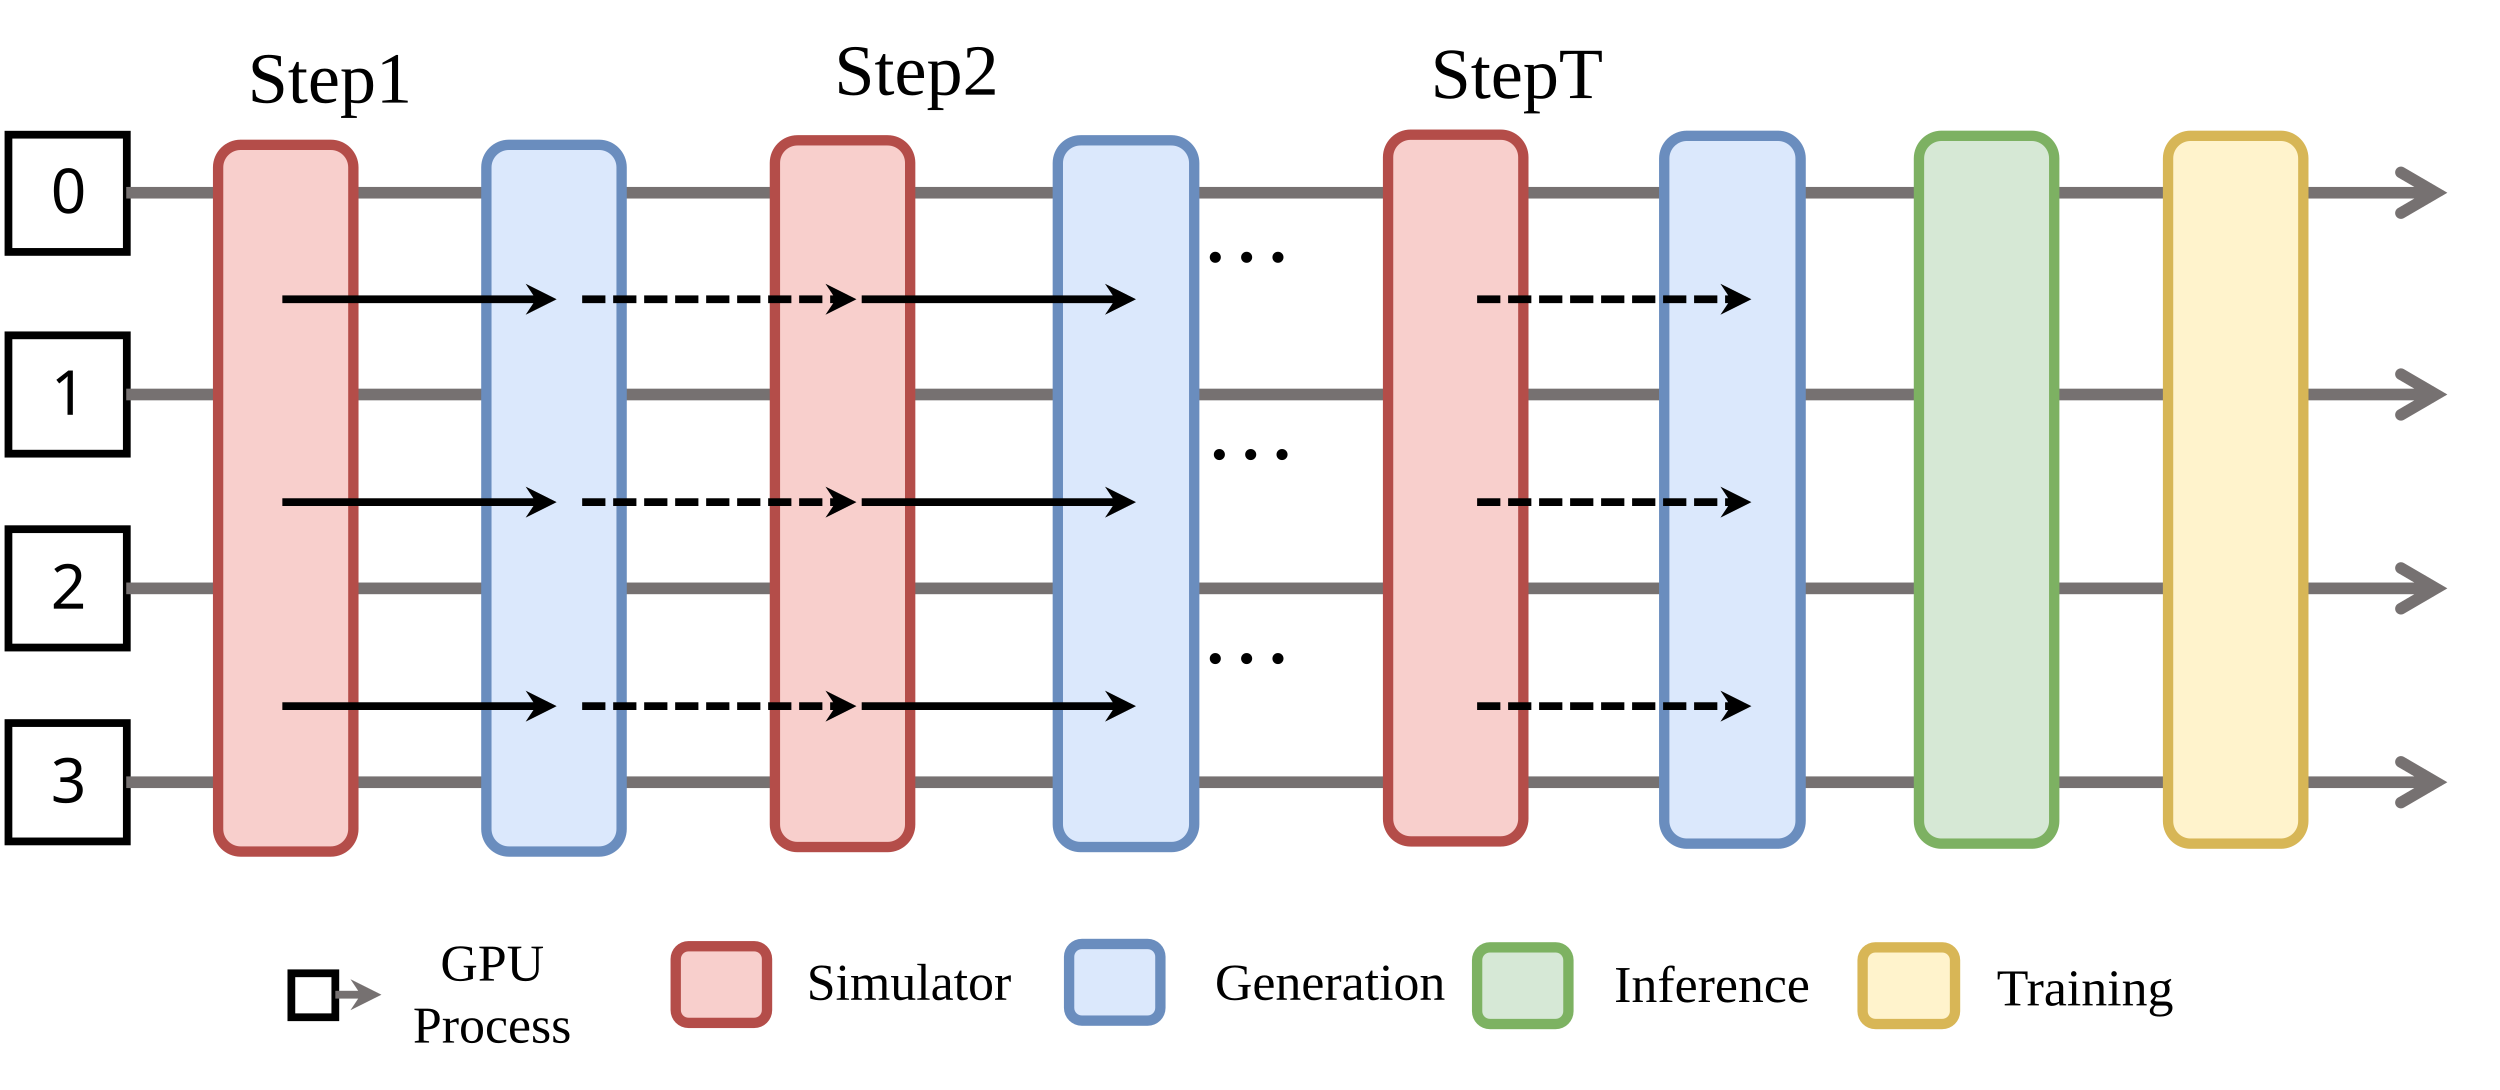
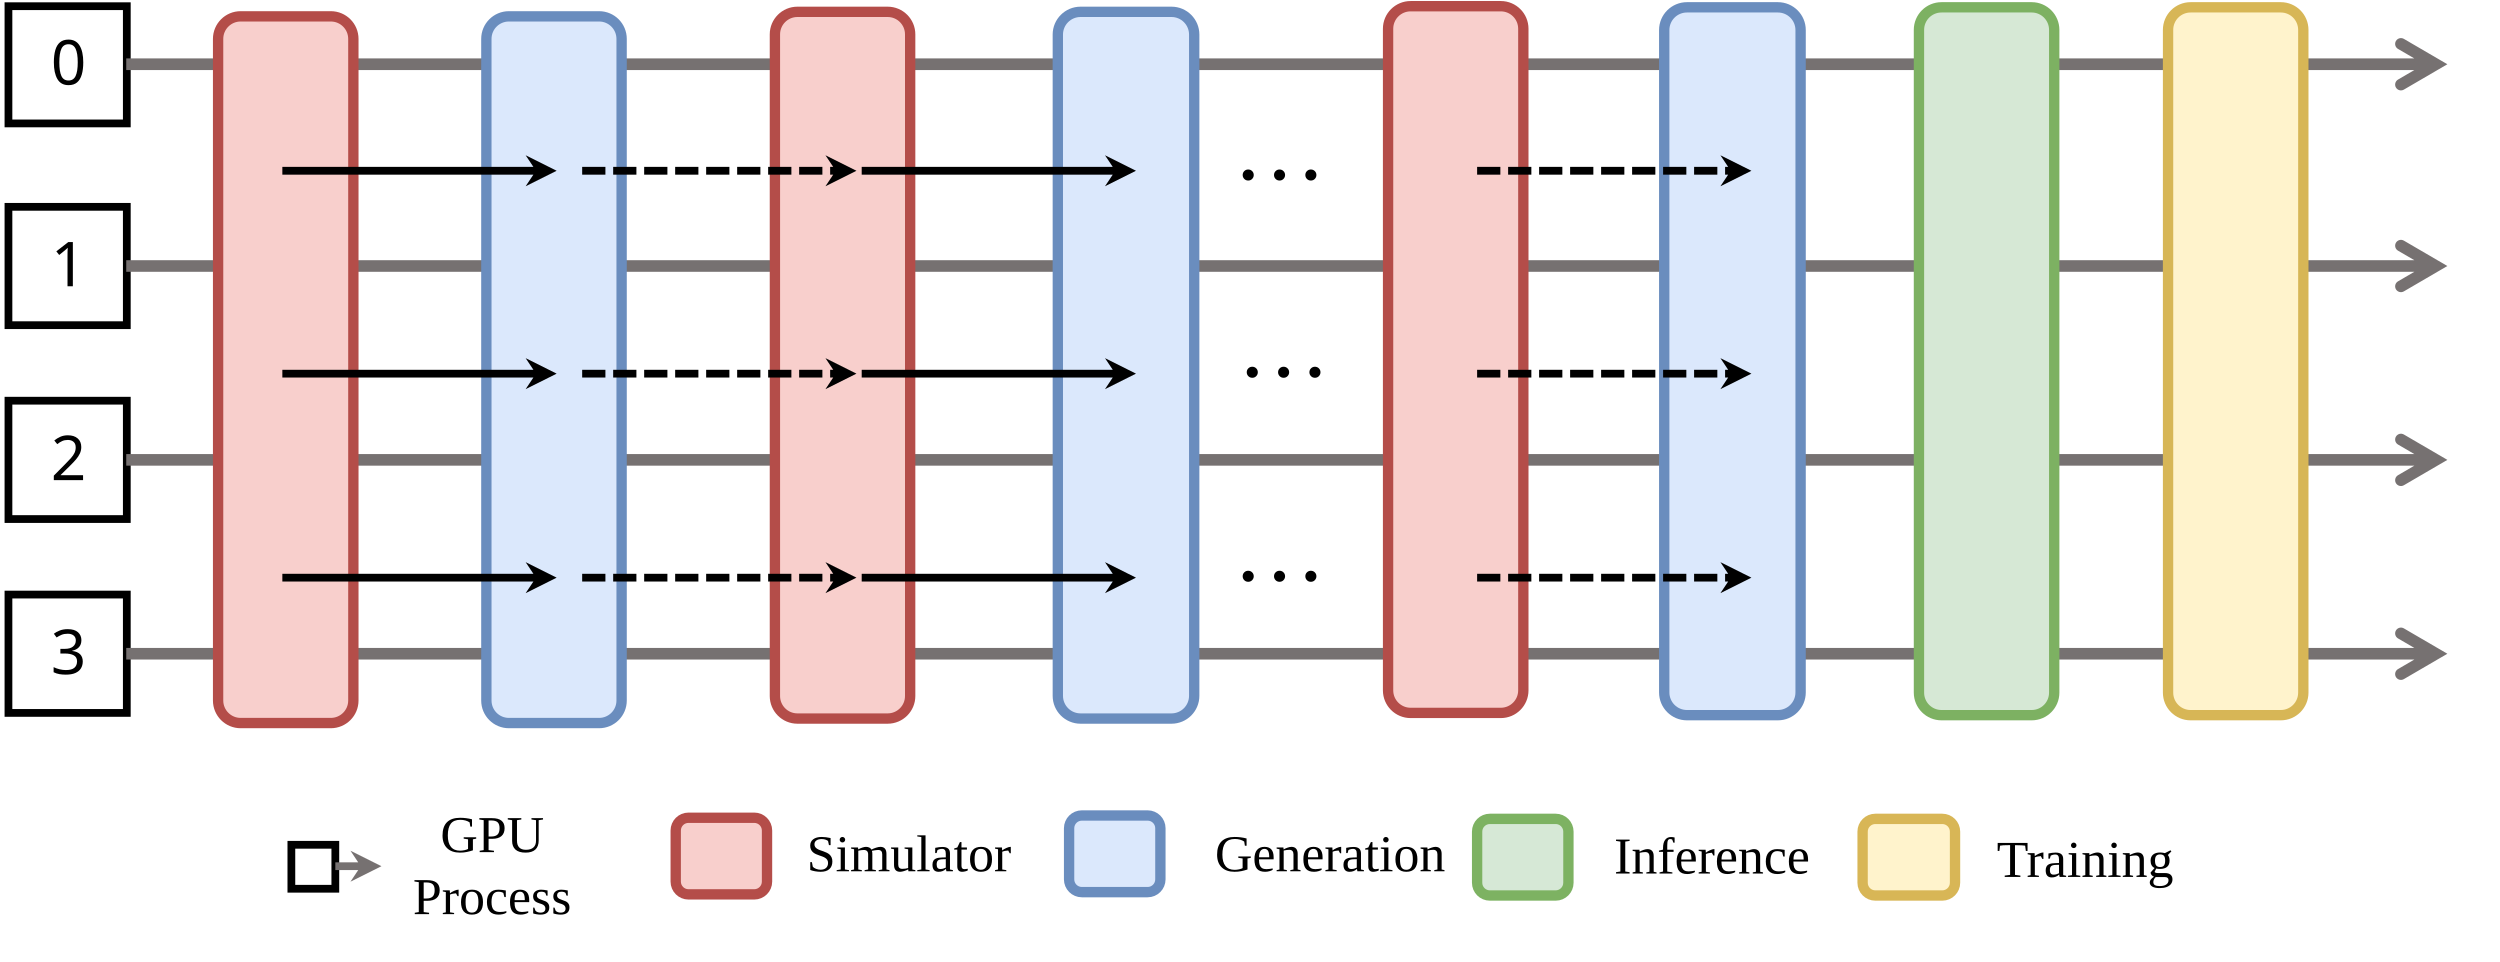
- <svg xmlns="http://www.w3.org/2000/svg" width="2218" height="967" xml:space="preserve" overflow="hidden">
-   <g transform="translate(-577 -857)">
+ <svg xmlns="http://www.w3.org/2000/svg" width="2218" height="853" xml:space="preserve" overflow="hidden">
+   <g transform="translate(-577 -971)">
    <g>
      <rect x="584.5" y="976.5" width="105" height="104" stroke="#000000" stroke-width="6.875" stroke-linecap="butt" stroke-linejoin="miter" stroke-miterlimit="8" stroke-opacity="1" fill="none" />
      <text fill="#000000" fill-opacity="1" font-family="DengXian,DengXian_MSFontService,sans-serif" font-style="normal" font-variant="normal" font-weight="400" font-stretch="normal" font-size="55" text-anchor="start" direction="ltr" writing-mode="lr-tb" unicode-bidi="normal" text-decoration="none" transform="matrix(1 0 0 1 622.101 1046)">0</text>
      <rect x="584.5" y="1154.5" width="105" height="105" stroke="#000000" stroke-width="6.875" stroke-linecap="butt" stroke-linejoin="miter" stroke-miterlimit="8" stroke-opacity="1" fill="none" />
      <text fill="#000000" fill-opacity="1" font-family="DengXian,DengXian_MSFontService,sans-serif" font-style="normal" font-variant="normal" font-weight="400" font-stretch="normal" font-size="55" text-anchor="start" direction="ltr" writing-mode="lr-tb" unicode-bidi="normal" text-decoration="none" transform="matrix(1 0 0 1 622.101 1225)">1</text>
      <rect x="584.5" y="1326.5" width="105" height="105" stroke="#000000" stroke-width="6.875" stroke-linecap="butt" stroke-linejoin="miter" stroke-miterlimit="8" stroke-opacity="1" fill="none" />
      <text fill="#000000" fill-opacity="1" font-family="DengXian,DengXian_MSFontService,sans-serif" font-style="normal" font-variant="normal" font-weight="400" font-stretch="normal" font-size="55" text-anchor="start" direction="ltr" writing-mode="lr-tb" unicode-bidi="normal" text-decoration="none" transform="matrix(1 0 0 1 622.101 1397)">2</text>
      <rect x="584.5" y="1498.5" width="105" height="105" stroke="#000000" stroke-width="6.875" stroke-linecap="butt" stroke-linejoin="miter" stroke-miterlimit="8" stroke-opacity="1" fill="none" />
      <text fill="#000000" fill-opacity="1" font-family="DengXian,DengXian_MSFontService,sans-serif" font-style="normal" font-variant="normal" font-weight="400" font-stretch="normal" font-size="55" text-anchor="start" direction="ltr" writing-mode="lr-tb" unicode-bidi="normal" text-decoration="none" transform="matrix(1 0 0 1 622.101 1569)">3</text>
      <path d="M689 1022.84 2738.05 1022.84 2738.05 1033.16 689 1033.16ZM2709.72 1005.5 2748.3 1028 2709.72 1050.5C2707.26 1051.94 2704.11 1051.11 2702.67 1048.65 2701.24 1046.19 2702.07 1043.03 2704.53 1041.59L2735.47 1023.55 2735.47 1032.45 2704.53 1014.41C2702.07 1012.97 2701.24 1009.82 2702.67 1007.36 2704.11 1004.9 2707.26 1004.06 2709.72 1005.5Z" fill="#767171" fill-rule="nonzero" fill-opacity="1" />
      <path d="M689 1201.84 2738.05 1201.84 2738.05 1212.16 689 1212.16ZM2709.72 1184.5 2748.3 1207 2709.72 1229.5C2707.26 1230.94 2704.11 1230.1 2702.67 1227.65 2701.24 1225.19 2702.07 1222.03 2704.53 1220.59L2735.47 1202.55 2735.47 1211.45 2704.53 1193.41C2702.07 1191.97 2701.24 1188.82 2702.67 1186.36 2704.11 1183.9 2707.26 1183.06 2709.72 1184.5Z" fill="#767171" fill-rule="nonzero" fill-opacity="1" />
      <path d="M689 1373.84 2738.05 1373.84 2738.05 1384.16 689 1384.16ZM2709.72 1356.5 2748.3 1379 2709.72 1401.5C2707.26 1402.94 2704.11 1402.11 2702.67 1399.65 2701.24 1397.19 2702.07 1394.03 2704.53 1392.59L2735.47 1374.55 2735.47 1383.45 2704.53 1365.41C2702.07 1363.97 2701.24 1360.82 2702.67 1358.36 2704.11 1355.9 2707.26 1355.06 2709.72 1356.5Z" fill="#767171" fill-rule="nonzero" fill-opacity="1" />
      <path d="M689 1545.84 2738.05 1545.84 2738.05 1556.16 689 1556.16ZM2709.72 1528.5 2748.3 1551 2709.72 1573.5C2707.26 1574.94 2704.11 1574.11 2702.67 1571.65 2701.24 1569.19 2702.07 1566.03 2704.53 1564.59L2735.47 1546.55 2735.47 1555.45 2704.53 1537.41C2702.07 1535.97 2701.24 1532.82 2702.67 1530.36 2704.11 1527.9 2707.26 1527.06 2709.72 1528.5Z" fill="#767171" fill-rule="nonzero" fill-opacity="1" />
      <path d="M770.5 1005.5C770.5 994.455 779.454 985.5 790.5 985.5L870.5 985.5C881.546 985.5 890.5 994.455 890.5 1005.5L890.5 1592.5C890.5 1603.55 881.546 1612.5 870.5 1612.5L790.5 1612.5C779.454 1612.5 770.5 1603.55 770.5 1592.5Z" stroke="#B44D49" stroke-width="9.167" stroke-linecap="butt" stroke-linejoin="miter" stroke-miterlimit="8" stroke-opacity="1" fill="#F8CFCC" fill-rule="evenodd" fill-opacity="1" />
      <path d="M1008.5 1005.5C1008.5 994.455 1017.45 985.5 1028.5 985.5L1108.5 985.5C1119.55 985.5 1128.5 994.455 1128.5 1005.5L1128.5 1592.5C1128.5 1603.55 1119.55 1612.5 1108.5 1612.5L1028.5 1612.5C1017.45 1612.5 1008.5 1603.55 1008.5 1592.5Z" stroke="#6A8DBE" stroke-width="9.167" stroke-linecap="butt" stroke-linejoin="miter" stroke-miterlimit="8" stroke-opacity="1" fill="#DBE8FC" fill-rule="evenodd" fill-opacity="1" />
      <path d="M1264.5 1001.5C1264.5 990.454 1273.45 981.5 1284.5 981.5L1364.5 981.5C1375.55 981.5 1384.5 990.454 1384.5 1001.5L1384.5 1588.5C1384.5 1599.55 1375.55 1608.5 1364.5 1608.5L1284.5 1608.5C1273.45 1608.5 1264.5 1599.55 1264.5 1588.5Z" stroke="#B44D49" stroke-width="9.167" stroke-linecap="butt" stroke-linejoin="miter" stroke-miterlimit="8" stroke-opacity="1" fill="#F8CFCC" fill-rule="evenodd" fill-opacity="1" />
      <path d="M1515.5 1001.67C1515.5 990.529 1524.53 981.5 1535.67 981.5L1616.33 981.5C1627.47 981.5 1636.5 990.529 1636.5 1001.67L1636.5 1588.33C1636.5 1599.47 1627.47 1608.5 1616.33 1608.5L1535.67 1608.5C1524.53 1608.5 1515.5 1599.47 1515.5 1588.33Z" stroke="#6A8DBE" stroke-width="9.167" stroke-linecap="butt" stroke-linejoin="miter" stroke-miterlimit="8" stroke-opacity="1" fill="#DBE8FC" fill-rule="evenodd" fill-opacity="1" />
      <path d="M1808.5 996.5C1808.5 985.455 1817.45 976.5 1828.5 976.5L1908.5 976.5C1919.55 976.5 1928.5 985.455 1928.5 996.5L1928.5 1583.5C1928.5 1594.55 1919.55 1603.5 1908.5 1603.5L1828.5 1603.5C1817.45 1603.5 1808.5 1594.55 1808.5 1583.5Z" stroke="#B44D49" stroke-width="9.167" stroke-linecap="butt" stroke-linejoin="miter" stroke-miterlimit="8" stroke-opacity="1" fill="#F8CFCC" fill-rule="evenodd" fill-opacity="1" />
      <path d="M2053.5 997.667C2053.5 986.529 2062.53 977.5 2073.67 977.5L2154.33 977.5C2165.47 977.5 2174.5 986.529 2174.5 997.667L2174.5 1585.33C2174.5 1596.47 2165.47 1605.5 2154.33 1605.5L2073.67 1605.5C2062.53 1605.5 2053.5 1596.47 2053.5 1585.33Z" stroke="#6A8DBE" stroke-width="9.167" stroke-linecap="butt" stroke-linejoin="miter" stroke-miterlimit="8" stroke-opacity="1" fill="#DBE8FC" fill-rule="evenodd" fill-opacity="1" />
      <path d="M2279.5 997.501C2279.5 986.455 2288.45 977.5 2299.5 977.5L2379.5 977.5C2390.55 977.5 2399.5 986.455 2399.5 997.501L2399.5 1585.5C2399.5 1596.55 2390.55 1605.5 2379.5 1605.5L2299.5 1605.5C2288.45 1605.5 2279.5 1596.55 2279.5 1585.5Z" stroke="#7DB162" stroke-width="9.167" stroke-linecap="butt" stroke-linejoin="miter" stroke-miterlimit="8" stroke-opacity="1" fill="#D6E8D5" fill-rule="evenodd" fill-opacity="1" />
      <path d="M2500.5 997.501C2500.5 986.455 2509.45 977.5 2520.5 977.5L2600.5 977.5C2611.55 977.5 2620.5 986.455 2620.5 997.501L2620.5 1585.5C2620.5 1596.55 2611.55 1605.5 2600.5 1605.5L2520.5 1605.5C2509.45 1605.5 2500.5 1596.55 2500.5 1585.5Z" stroke="#D7B656" stroke-width="9.167" stroke-linecap="butt" stroke-linejoin="miter" stroke-miterlimit="8" stroke-opacity="1" fill="#FFF3CC" fill-rule="evenodd" fill-opacity="1" />
-       <text fill="#000000" fill-opacity="1" font-family="Times New Roman,Times New Roman_MSFontService,sans-serif" font-style="normal" font-variant="normal" font-weight="400" font-stretch="normal" font-size="64" text-anchor="start" direction="ltr" writing-mode="lr-tb" unicode-bidi="normal" text-decoration="none" transform="matrix(1 0 0 1 796.79 948)">Step1</text>
-       <text fill="#000000" fill-opacity="1" font-family="Times New Roman,Times New Roman_MSFontService,sans-serif" font-style="normal" font-variant="normal" font-weight="400" font-stretch="normal" font-size="64" text-anchor="start" direction="ltr" writing-mode="lr-tb" unicode-bidi="normal" text-decoration="none" transform="matrix(1 0 0 1 1846.27 944)">StepT</text>
-       <text fill="#000000" fill-opacity="1" font-family="Times New Roman,Times New Roman_MSFontService,sans-serif" font-style="normal" font-variant="normal" font-weight="400" font-stretch="normal" font-size="64" text-anchor="start" direction="ltr" writing-mode="lr-tb" unicode-bidi="normal" text-decoration="none" transform="matrix(1 0 0 1 1317.22 941)">Step2</text>
-       <text fill="#000000" fill-opacity="1" font-family="Times New Roman,Times New Roman_MSFontService,sans-serif" font-style="normal" font-variant="normal" font-weight="400" font-stretch="normal" font-size="83" text-anchor="start" direction="ltr" writing-mode="lr-tb" unicode-bidi="normal" text-decoration="none" transform="matrix(1 0 0 1 1641.51 1089)">…</text>
-       <text fill="#000000" fill-opacity="1" font-family="Times New Roman,Times New Roman_MSFontService,sans-serif" font-style="normal" font-variant="normal" font-weight="400" font-stretch="normal" font-size="83" text-anchor="start" direction="ltr" writing-mode="lr-tb" unicode-bidi="normal" text-decoration="none" transform="matrix(1 0 0 1 1645.12 1264)">…</text>
-       <text fill="#000000" fill-opacity="1" font-family="Times New Roman,Times New Roman_MSFontService,sans-serif" font-style="normal" font-variant="normal" font-weight="400" font-stretch="normal" font-size="83" text-anchor="start" direction="ltr" writing-mode="lr-tb" unicode-bidi="normal" text-decoration="none" transform="matrix(1 0 0 1 1641.51 1445)">…</text>
+       <text fill="#000000" fill-opacity="1" font-family="Times New Roman,Times New Roman_MSFontService,sans-serif" font-style="normal" font-variant="normal" font-weight="400" font-stretch="normal" font-size="83" text-anchor="start" direction="ltr" writing-mode="lr-tb" unicode-bidi="normal" text-decoration="none" transform="matrix(1 0 0 1 1670.71 1130)">…</text>
+       <text fill="#000000" fill-opacity="1" font-family="Times New Roman,Times New Roman_MSFontService,sans-serif" font-style="normal" font-variant="normal" font-weight="400" font-stretch="normal" font-size="83" text-anchor="start" direction="ltr" writing-mode="lr-tb" unicode-bidi="normal" text-decoration="none" transform="matrix(1 0 0 1 1674.32 1305)">…</text>
+       <text fill="#000000" fill-opacity="1" font-family="Times New Roman,Times New Roman_MSFontService,sans-serif" font-style="normal" font-variant="normal" font-weight="400" font-stretch="normal" font-size="83" text-anchor="start" direction="ltr" writing-mode="lr-tb" unicode-bidi="normal" text-decoration="none" transform="matrix(1 0 0 1 1670.71 1486)">…</text>
      <path d="M827.5 1119.06 1052.52 1119.06 1052.52 1125.94 827.5 1125.94ZM1052.52 1122.5 1043.35 1108.75 1070.85 1122.5 1043.35 1136.25Z" fill="#000000" fill-rule="nonzero" fill-opacity="1" />
      <path d="M827.5 1299.06 1052.52 1299.06 1052.52 1305.94 827.5 1305.94ZM1052.52 1302.5 1043.35 1288.75 1070.85 1302.5 1043.35 1316.25Z" fill="#000000" fill-rule="nonzero" fill-opacity="1" />
      <path d="M827.5 1480.06 1052.52 1480.06 1052.52 1486.94 827.5 1486.94ZM1052.52 1483.5 1043.35 1469.75 1070.85 1483.5 1043.35 1497.25Z" fill="#000000" fill-rule="nonzero" fill-opacity="1" />
      <path d="M1093.5 1119.06 1114.12 1119.06 1114.12 1125.94 1093.5 1125.94ZM1121 1119.06 1141.62 1119.06 1141.62 1125.94 1121 1125.94ZM1148.5 1119.06 1169.12 1119.06 1169.12 1125.94 1148.5 1125.94ZM1176 1119.06 1196.62 1119.06 1196.62 1125.94 1176 1125.94ZM1203.5 1119.06 1224.12 1119.06 1224.12 1125.94 1203.5 1125.94ZM1231 1119.06 1251.62 1119.06 1251.62 1125.94 1231 1125.94ZM1258.5 1119.06 1279.12 1119.06 1279.12 1125.94 1258.5 1125.94ZM1286 1119.06 1306.62 1119.06 1306.62 1125.94 1286 1125.94ZM1313.5 1119.06 1318.52 1119.06 1318.52 1125.94 1313.5 1125.94ZM1318.52 1122.5 1309.35 1108.75 1336.85 1122.5 1309.35 1136.25Z" fill="#000000" fill-rule="nonzero" fill-opacity="1" />
      <path d="M1093.5 1299.06 1114.12 1299.06 1114.12 1305.94 1093.5 1305.94ZM1121 1299.06 1141.62 1299.06 1141.62 1305.94 1121 1305.94ZM1148.5 1299.06 1169.12 1299.06 1169.12 1305.94 1148.5 1305.94ZM1176 1299.06 1196.62 1299.06 1196.62 1305.94 1176 1305.94ZM1203.5 1299.06 1224.12 1299.06 1224.12 1305.94 1203.5 1305.94ZM1231 1299.06 1251.62 1299.06 1251.62 1305.94 1231 1305.94ZM1258.5 1299.06 1279.12 1299.06 1279.12 1305.94 1258.5 1305.94ZM1286 1299.06 1306.62 1299.06 1306.62 1305.94 1286 1305.94ZM1313.5 1299.06 1318.52 1299.06 1318.52 1305.94 1313.5 1305.94ZM1318.52 1302.5 1309.35 1288.75 1336.85 1302.5 1309.35 1316.25Z" fill="#000000" fill-rule="nonzero" fill-opacity="1" />
      <path d="M1093.5 1480.06 1114.12 1480.06 1114.12 1486.94 1093.5 1486.94ZM1121 1480.06 1141.62 1480.06 1141.62 1486.94 1121 1486.94ZM1148.5 1480.06 1169.12 1480.06 1169.12 1486.94 1148.5 1486.94ZM1176 1480.06 1196.62 1480.06 1196.62 1486.94 1176 1486.94ZM1203.5 1480.06 1224.12 1480.06 1224.12 1486.94 1203.5 1486.94ZM1231 1480.06 1251.62 1480.06 1251.62 1486.94 1231 1486.94ZM1258.5 1480.06 1279.12 1480.06 1279.12 1486.94 1258.5 1486.94ZM1286 1480.06 1306.62 1480.06 1306.62 1486.94 1286 1486.94ZM1313.5 1480.06 1318.52 1480.06 1318.52 1486.94 1313.5 1486.94ZM1318.52 1483.5 1309.35 1469.75 1336.85 1483.5 1309.35 1497.25Z" fill="#000000" fill-rule="nonzero" fill-opacity="1" />
      <path d="M1341.5 1119.06 1566.52 1119.06 1566.52 1125.94 1341.5 1125.94ZM1566.52 1122.5 1557.35 1108.75 1584.85 1122.5 1557.35 1136.25Z" fill="#000000" fill-rule="nonzero" fill-opacity="1" />
      <path d="M1341.5 1299.06 1566.52 1299.06 1566.52 1305.94 1341.5 1305.94ZM1566.52 1302.5 1557.35 1288.75 1584.85 1302.5 1557.35 1316.25Z" fill="#000000" fill-rule="nonzero" fill-opacity="1" />
      <path d="M1341.5 1480.06 1566.52 1480.06 1566.52 1486.94 1341.5 1486.94ZM1566.52 1483.5 1557.35 1469.75 1584.85 1483.5 1557.35 1497.25Z" fill="#000000" fill-rule="nonzero" fill-opacity="1" />
      <path d="M1887.5 1119.06 1908.12 1119.06 1908.12 1125.94 1887.5 1125.94ZM1915 1119.06 1935.62 1119.06 1935.62 1125.94 1915 1125.94ZM1942.5 1119.06 1963.12 1119.06 1963.12 1125.94 1942.5 1125.94ZM1970 1119.06 1990.62 1119.06 1990.62 1125.94 1970 1125.94ZM1997.5 1119.06 2018.12 1119.06 2018.12 1125.94 1997.5 1125.94ZM2025 1119.06 2045.62 1119.06 2045.62 1125.94 2025 1125.94ZM2052.5 1119.06 2073.12 1119.06 2073.12 1125.94 2052.5 1125.94ZM2080 1119.06 2100.62 1119.06 2100.62 1125.94 2080 1125.94ZM2107.5 1119.06 2112.52 1119.06 2112.52 1125.94 2107.5 1125.94ZM2112.52 1122.5 2103.35 1108.75 2130.85 1122.5 2103.35 1136.25Z" fill="#000000" fill-rule="nonzero" fill-opacity="1" />
      <path d="M1887.5 1299.06 1908.12 1299.06 1908.12 1305.94 1887.5 1305.94ZM1915 1299.06 1935.62 1299.06 1935.62 1305.94 1915 1305.94ZM1942.5 1299.06 1963.12 1299.06 1963.12 1305.94 1942.5 1305.94ZM1970 1299.06 1990.62 1299.06 1990.62 1305.94 1970 1305.94ZM1997.5 1299.06 2018.12 1299.06 2018.12 1305.94 1997.5 1305.94ZM2025 1299.06 2045.62 1299.06 2045.62 1305.94 2025 1305.94ZM2052.5 1299.06 2073.12 1299.06 2073.12 1305.94 2052.5 1305.94ZM2080 1299.06 2100.62 1299.06 2100.62 1305.94 2080 1305.94ZM2107.5 1299.06 2112.52 1299.06 2112.52 1305.94 2107.5 1305.94ZM2112.52 1302.5 2103.35 1288.75 2130.85 1302.5 2103.35 1316.25Z" fill="#000000" fill-rule="nonzero" fill-opacity="1" />
      <path d="M1887.5 1480.06 1908.12 1480.06 1908.12 1486.94 1887.5 1486.94ZM1915 1480.06 1935.62 1480.06 1935.62 1486.94 1915 1486.94ZM1942.5 1480.06 1963.12 1480.06 1963.12 1486.94 1942.5 1486.94ZM1970 1480.06 1990.62 1480.06 1990.62 1486.94 1970 1486.94ZM1997.5 1480.06 2018.12 1480.06 2018.12 1486.94 1997.5 1486.94ZM2025 1480.06 2045.62 1480.06 2045.62 1486.94 2025 1486.94ZM2052.5 1480.06 2073.12 1480.06 2073.12 1486.94 2052.5 1486.94ZM2080 1480.06 2100.62 1480.06 2100.62 1486.94 2080 1486.94ZM2107.5 1480.06 2112.52 1480.06 2112.52 1486.94 2107.5 1486.94ZM2112.52 1483.5 2103.35 1469.75 2130.85 1483.5 2103.35 1497.25Z" fill="#000000" fill-rule="nonzero" fill-opacity="1" />
      <path d="M1176.5 1707.83C1176.5 1701.57 1181.57 1696.5 1187.83 1696.5L1246.17 1696.5C1252.43 1696.5 1257.5 1701.57 1257.5 1707.83L1257.5 1753.17C1257.5 1759.43 1252.43 1764.5 1246.17 1764.5L1187.83 1764.5C1181.57 1764.5 1176.5 1759.43 1176.5 1753.17Z" stroke="#B44D49" stroke-width="9.167" stroke-linecap="butt" stroke-linejoin="miter" stroke-miterlimit="8" stroke-opacity="1" fill="#F8CFCC" fill-rule="evenodd" fill-opacity="1" />
      <rect x="835.5" y="1720.5" width="39" height="39" stroke="#000000" stroke-width="6.875" stroke-linecap="butt" stroke-linejoin="miter" stroke-miterlimit="8" stroke-opacity="1" fill="none" />
      <path d="M874.5 1736.06 897.089 1736.06 897.089 1742.94 874.5 1742.94ZM897.089 1739.5 887.922 1725.75 915.422 1739.5 887.922 1753.25Z" fill="#767171" fill-rule="nonzero" fill-opacity="1" />
      <text fill="#000000" fill-opacity="1" font-family="Times New Roman,Times New Roman_MSFontService,sans-serif" font-style="normal" font-variant="normal" font-weight="400" font-stretch="normal" font-size="46" text-anchor="start" direction="ltr" writing-mode="lr-tb" unicode-bidi="normal" text-decoration="none" transform="matrix(1 0 0 1 967.72 1727)">GPU </text>
      <text fill="#000000" fill-opacity="1" font-family="Times New Roman,Times New Roman_MSFontService,sans-serif" font-style="normal" font-variant="normal" font-weight="400" font-stretch="normal" font-size="46" text-anchor="start" direction="ltr" writing-mode="lr-tb" unicode-bidi="normal" text-decoration="none" transform="matrix(1 0 0 1 943.36 1782)">Process</text>
      <text fill="#000000" fill-opacity="1" font-family="Times New Roman,Times New Roman_MSFontService,sans-serif" font-style="normal" font-variant="normal" font-weight="400" font-stretch="normal" font-size="46" text-anchor="start" direction="ltr" writing-mode="lr-tb" unicode-bidi="normal" text-decoration="none" transform="matrix(1 0 0 1 1292.74 1744)">Simulator</text>
      <path d="M1525.5 1705.83C1525.5 1699.57 1530.57 1694.5 1536.83 1694.5L1595.17 1694.5C1601.43 1694.5 1606.5 1699.57 1606.5 1705.83L1606.5 1751.17C1606.5 1757.43 1601.43 1762.5 1595.17 1762.5L1536.83 1762.5C1530.57 1762.5 1525.5 1757.43 1525.5 1751.17Z" stroke="#6A8DBE" stroke-width="9.167" stroke-linecap="butt" stroke-linejoin="miter" stroke-miterlimit="8" stroke-opacity="1" fill="#DBE8FC" fill-rule="evenodd" fill-opacity="1" />
      <text fill="#000000" fill-opacity="1" font-family="Times New Roman,Times New Roman_MSFontService,sans-serif" font-style="normal" font-variant="normal" font-weight="400" font-stretch="normal" font-size="46" text-anchor="start" direction="ltr" writing-mode="lr-tb" unicode-bidi="normal" text-decoration="none" transform="matrix(1 0 0 1 1654.92 1744)">Generation</text>
      <path d="M1887.5 1708.83C1887.5 1702.57 1892.57 1697.5 1898.83 1697.5L1957.17 1697.5C1963.43 1697.5 1968.5 1702.57 1968.5 1708.83L1968.5 1754.17C1968.5 1760.43 1963.43 1765.5 1957.17 1765.5L1898.83 1765.5C1892.57 1765.5 1887.5 1760.43 1887.5 1754.17Z" stroke="#7DB262" stroke-width="9.167" stroke-linecap="butt" stroke-linejoin="miter" stroke-miterlimit="8" stroke-opacity="1" fill="#D6E8D6" fill-rule="evenodd" fill-opacity="1" />
      <text fill="#000000" fill-opacity="1" font-family="Times New Roman,Times New Roman_MSFontService,sans-serif" font-style="normal" font-variant="normal" font-weight="400" font-stretch="normal" font-size="46" text-anchor="start" direction="ltr" writing-mode="lr-tb" unicode-bidi="normal" text-decoration="none" transform="matrix(1 0 0 1 2009.08 1746)">Inference</text>
      <path d="M2229.5 1708.83C2229.5 1702.57 2234.57 1697.5 2240.83 1697.5L2300.17 1697.5C2306.43 1697.5 2311.5 1702.57 2311.5 1708.83L2311.5 1754.17C2311.5 1760.43 2306.43 1765.5 2300.17 1765.5L2240.83 1765.5C2234.57 1765.5 2229.5 1760.43 2229.5 1754.17Z" stroke="#D8B656" stroke-width="9.167" stroke-linecap="butt" stroke-linejoin="miter" stroke-miterlimit="8" stroke-opacity="1" fill="#FFF3CC" fill-rule="evenodd" fill-opacity="1" />
      <text fill="#000000" fill-opacity="1" font-family="Times New Roman,Times New Roman_MSFontService,sans-serif" font-style="normal" font-variant="normal" font-weight="400" font-stretch="normal" font-size="46" text-anchor="start" direction="ltr" writing-mode="lr-tb" unicode-bidi="normal" text-decoration="none" transform="matrix(1 0 0 1 2348.51 1749)">Training</text>
    </g>
  </g>
</svg>
